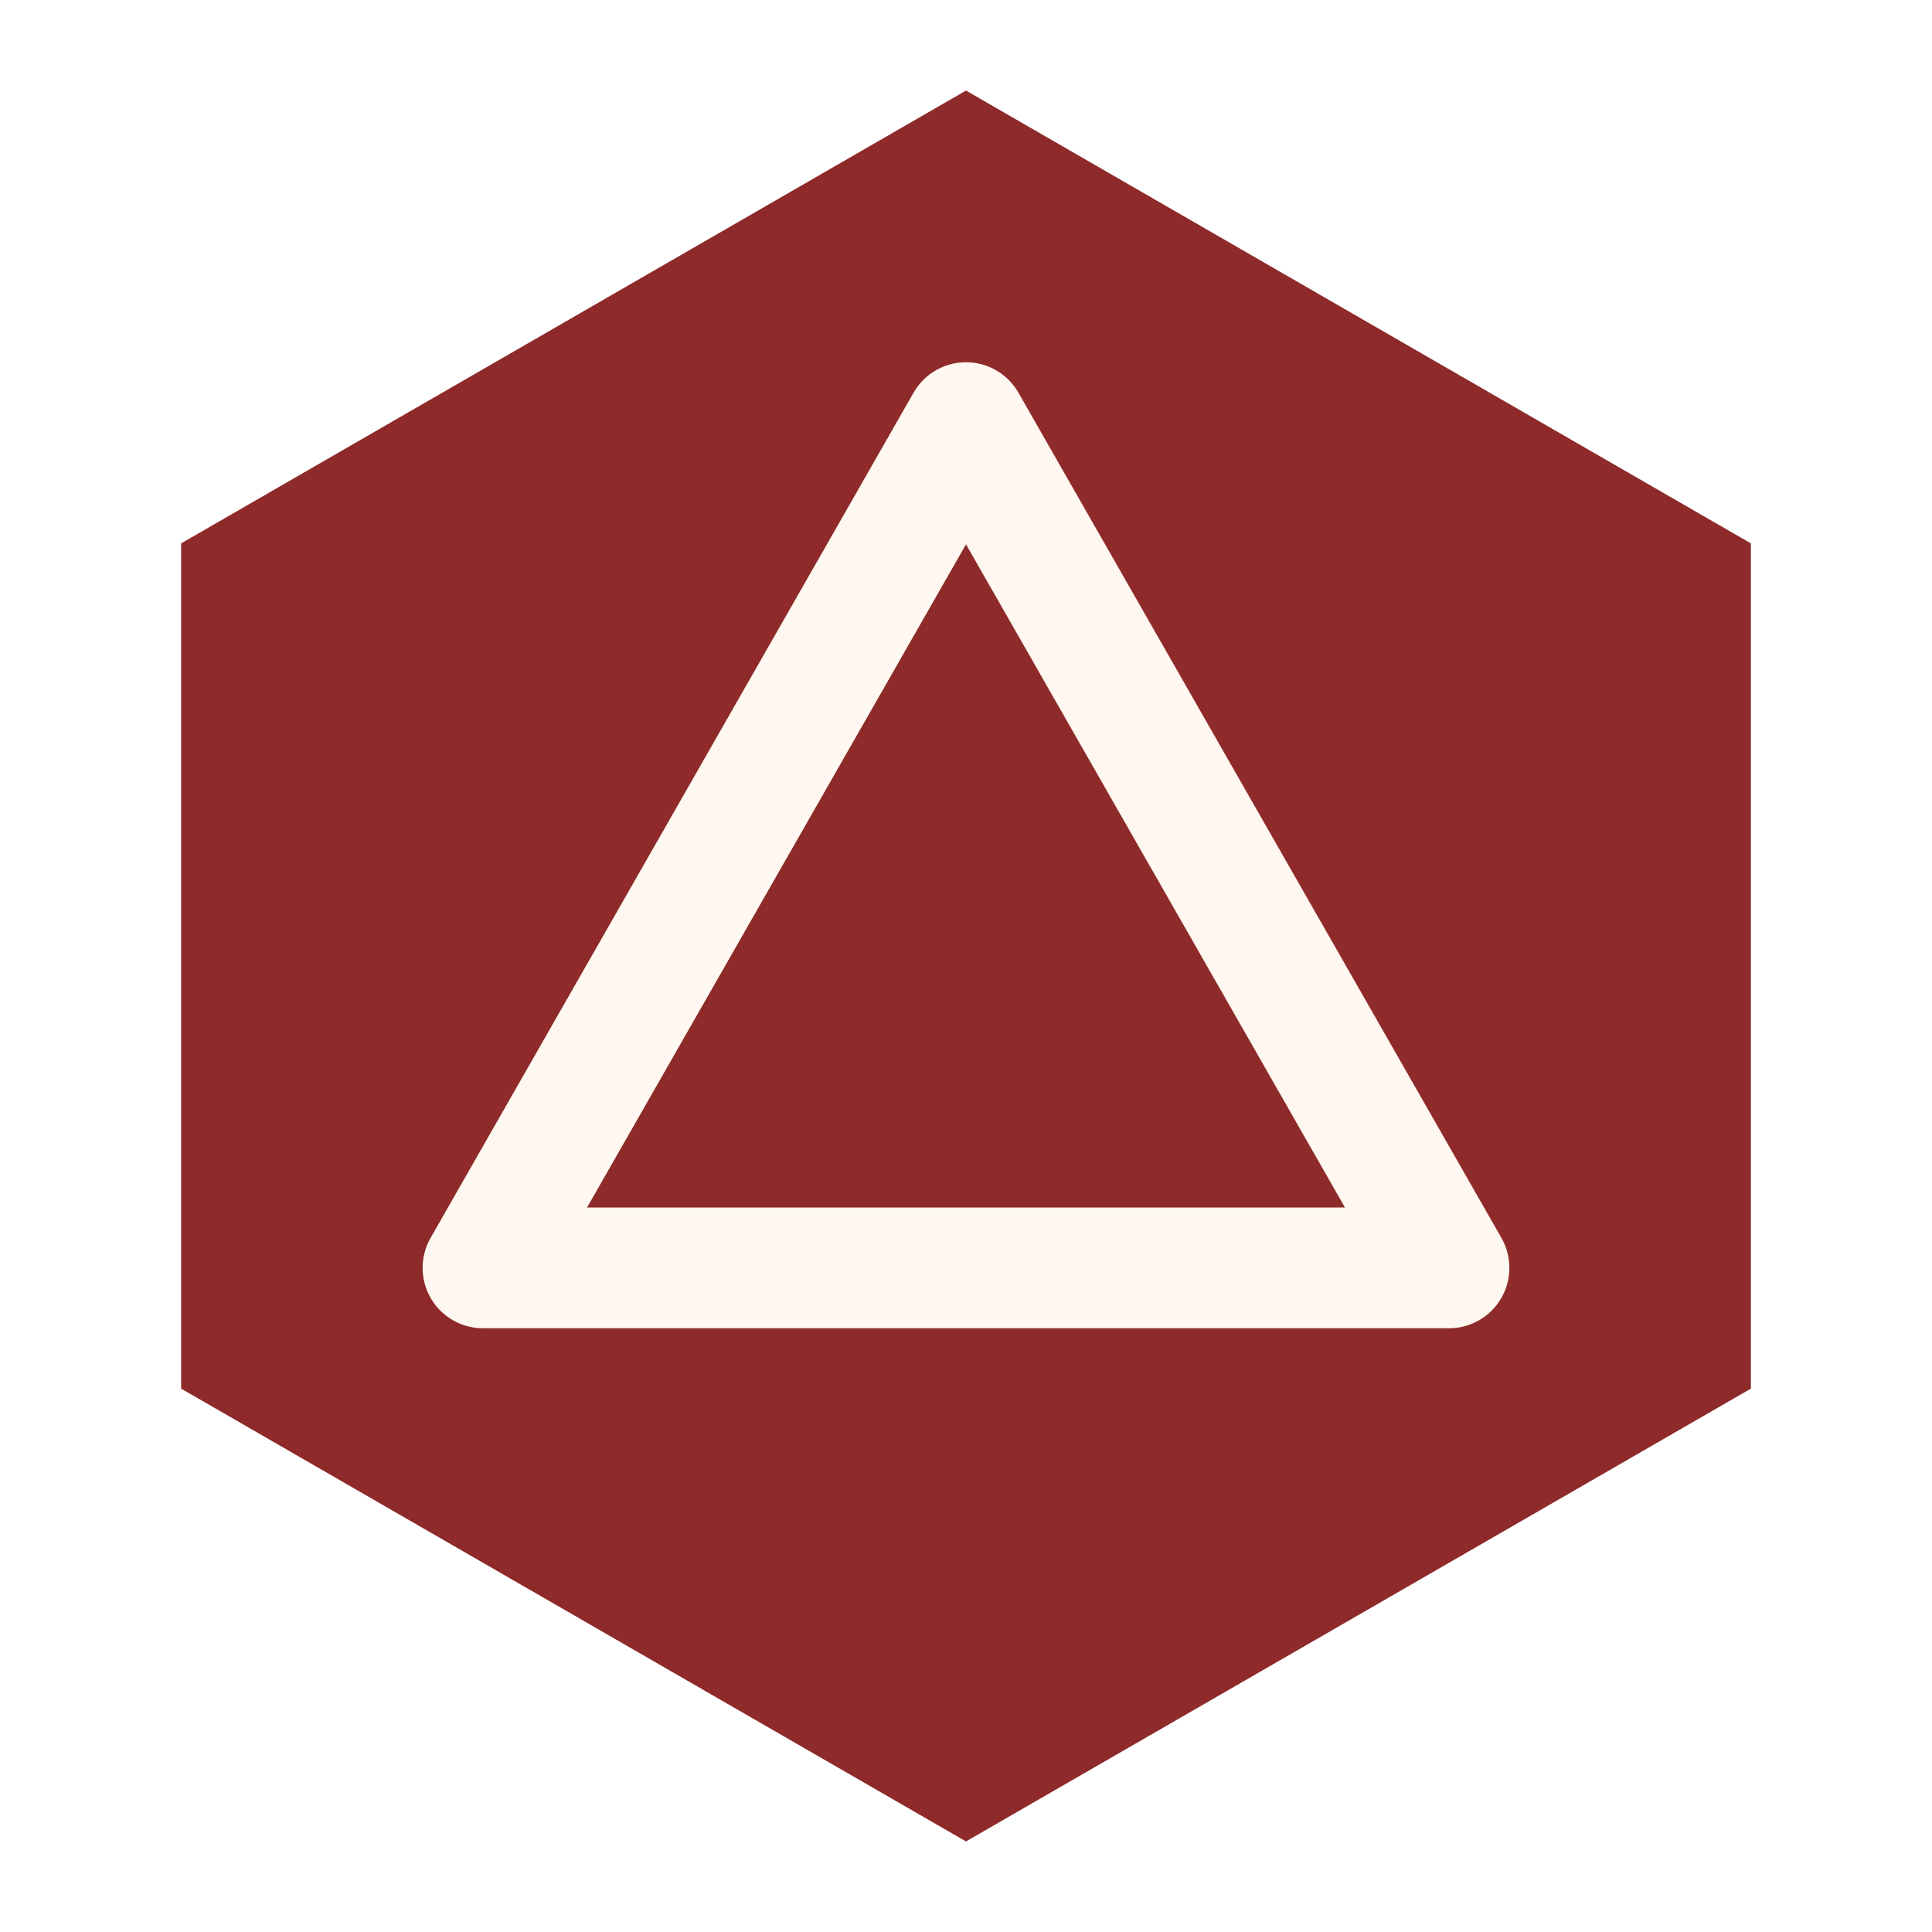
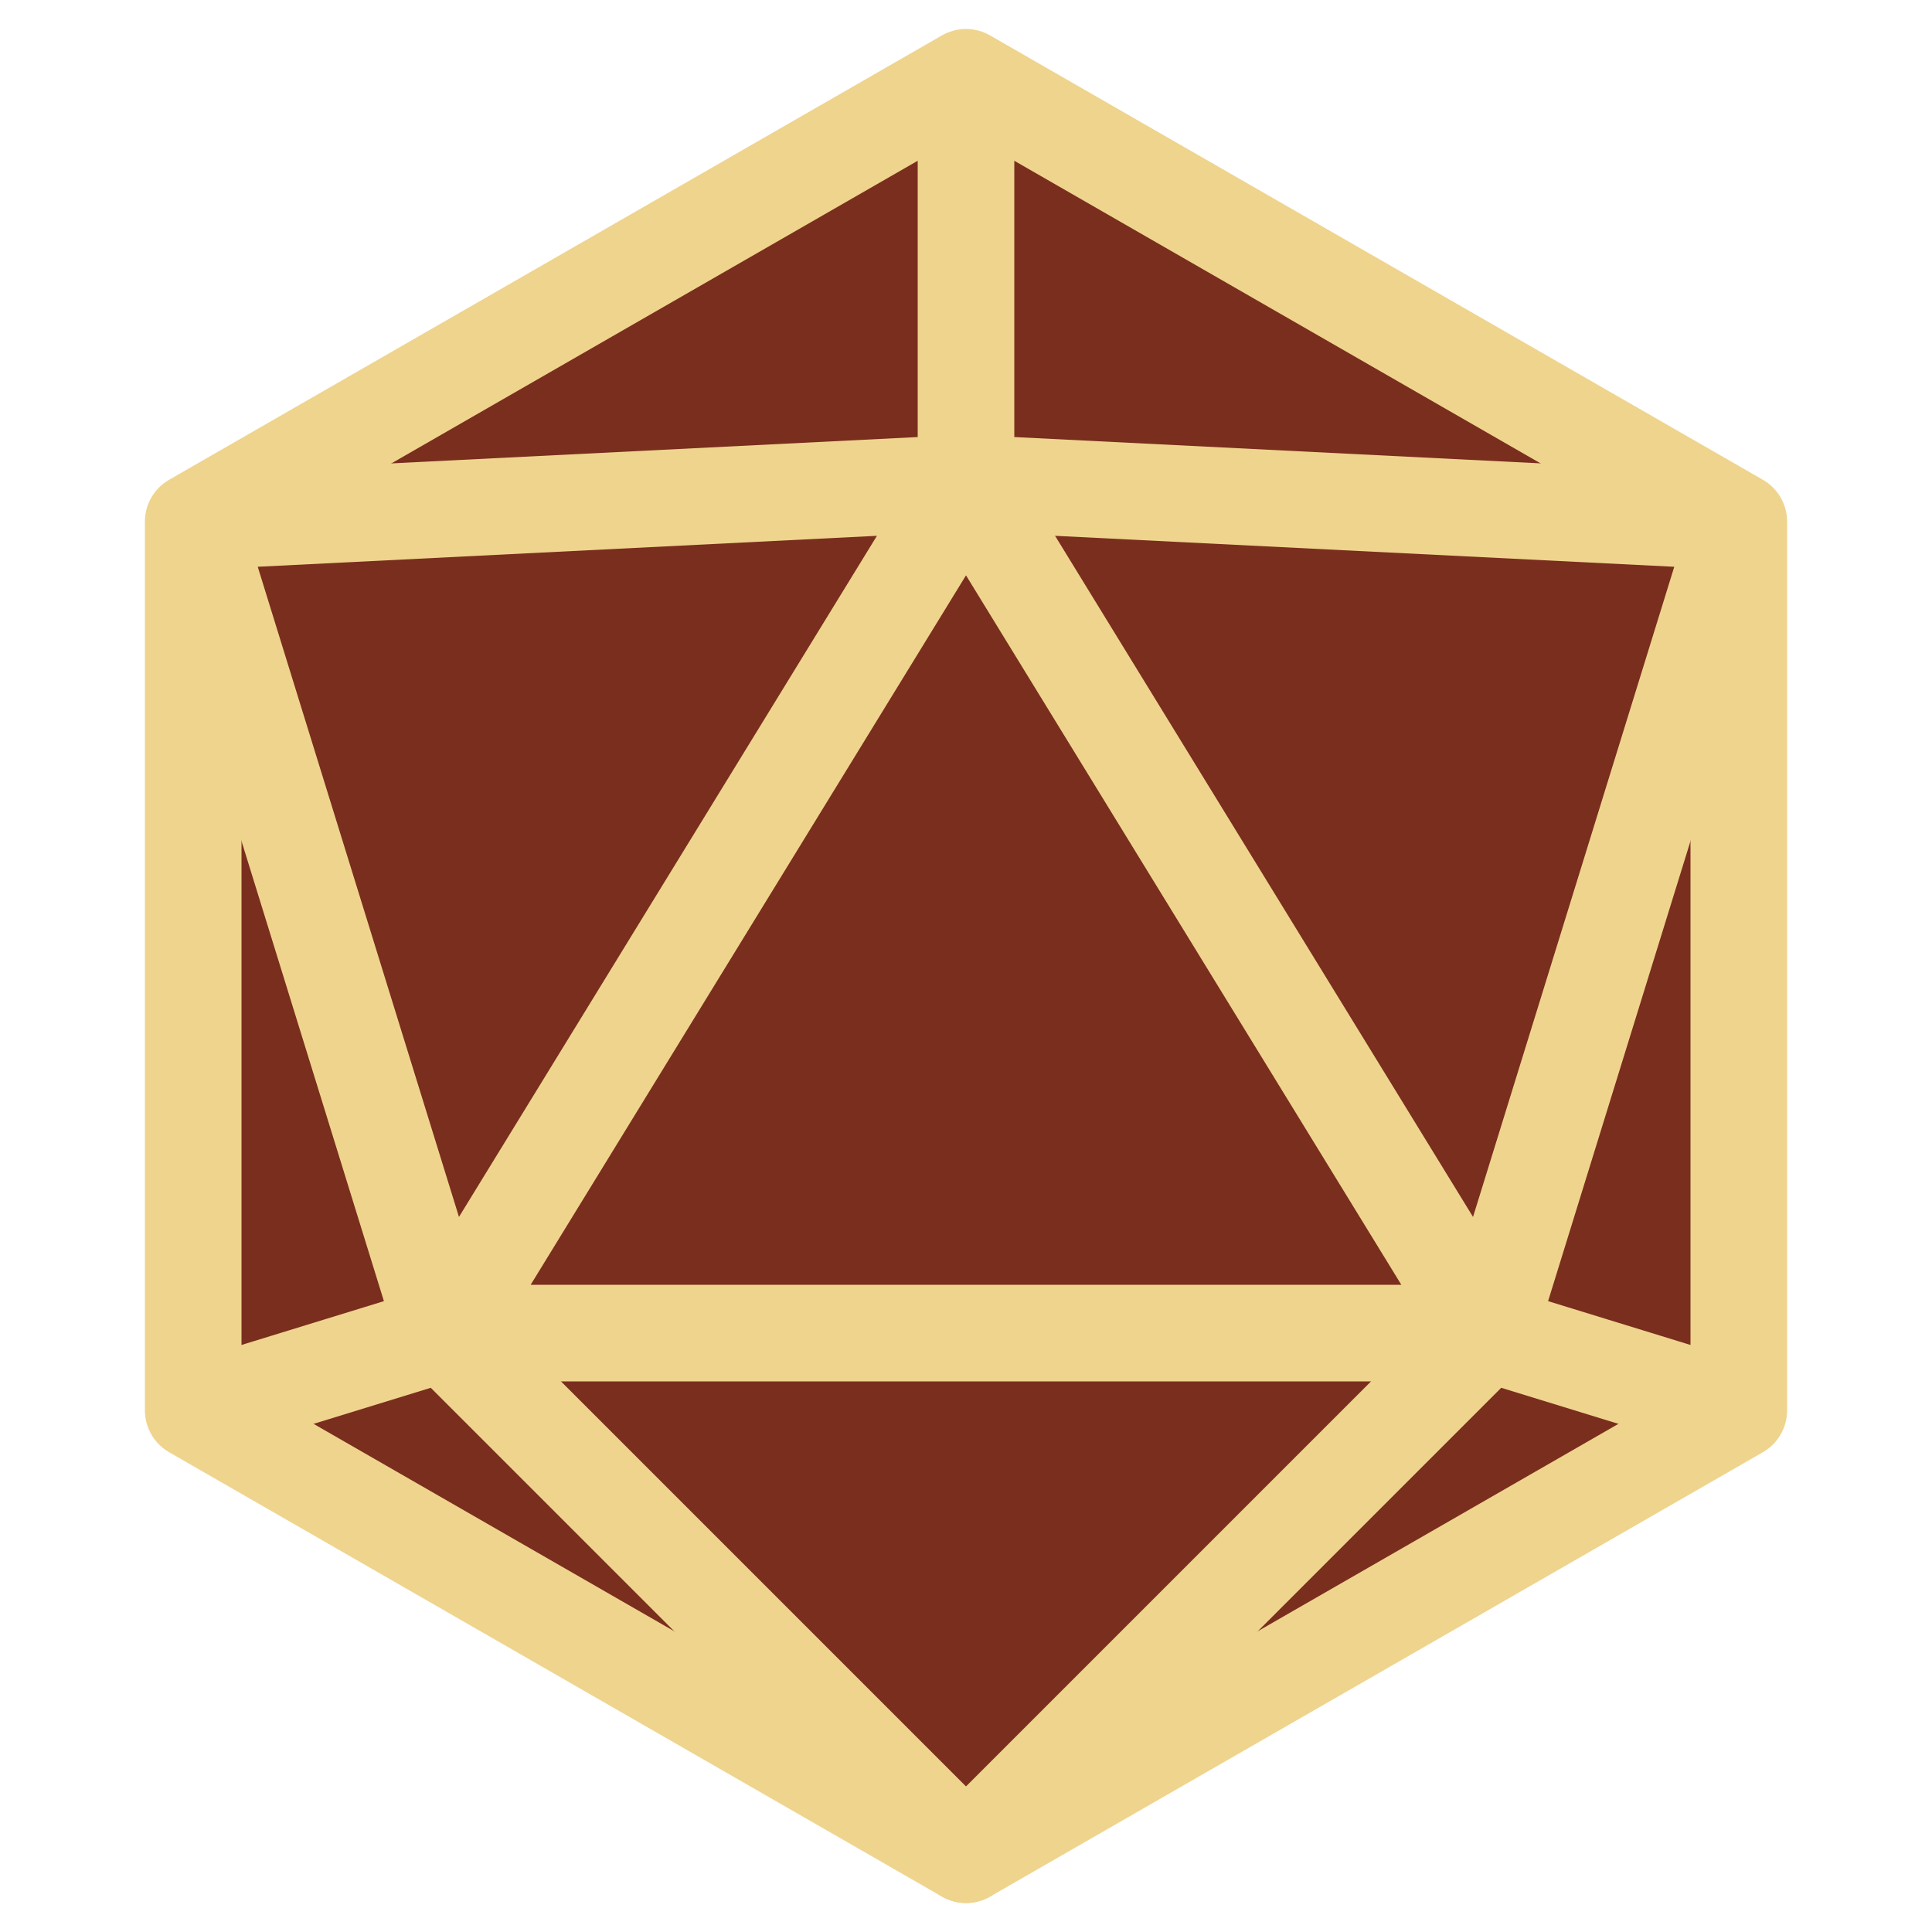
- <svg xmlns="http://www.w3.org/2000/svg" viewBox="0 0 64 64">
-   <polygon points="32,3 58,18 58,46 32,61 6,46 6,18" fill="#8e2a2a" />
-   <polygon points="32,14 48,42 16,42" fill="none" stroke="#fff8f0" stroke-width="4" stroke-linejoin="round" />
+ <svg xmlns="http://www.w3.org/2000/svg" viewBox="0 0 200 200">
+   <polygon points="100,8 180,54 180,146 100,192 20,146 20,54" fill="#7a2e1e" />
+   <g fill="none" stroke="#efd48e" stroke-width="10" stroke-linejoin="round">
+     <polygon points="100,8 180,54 180,146 100,192 20,146 20,54" />
+     <polygon points="100,50 154,138 46,138" />
+     <path d="M100 8V50M20 54L100 50L180 54M20 54L46 138L20 146M180 54L154 138L180 146M46 138L100 192L154 138" />
+   </g>
</svg>
